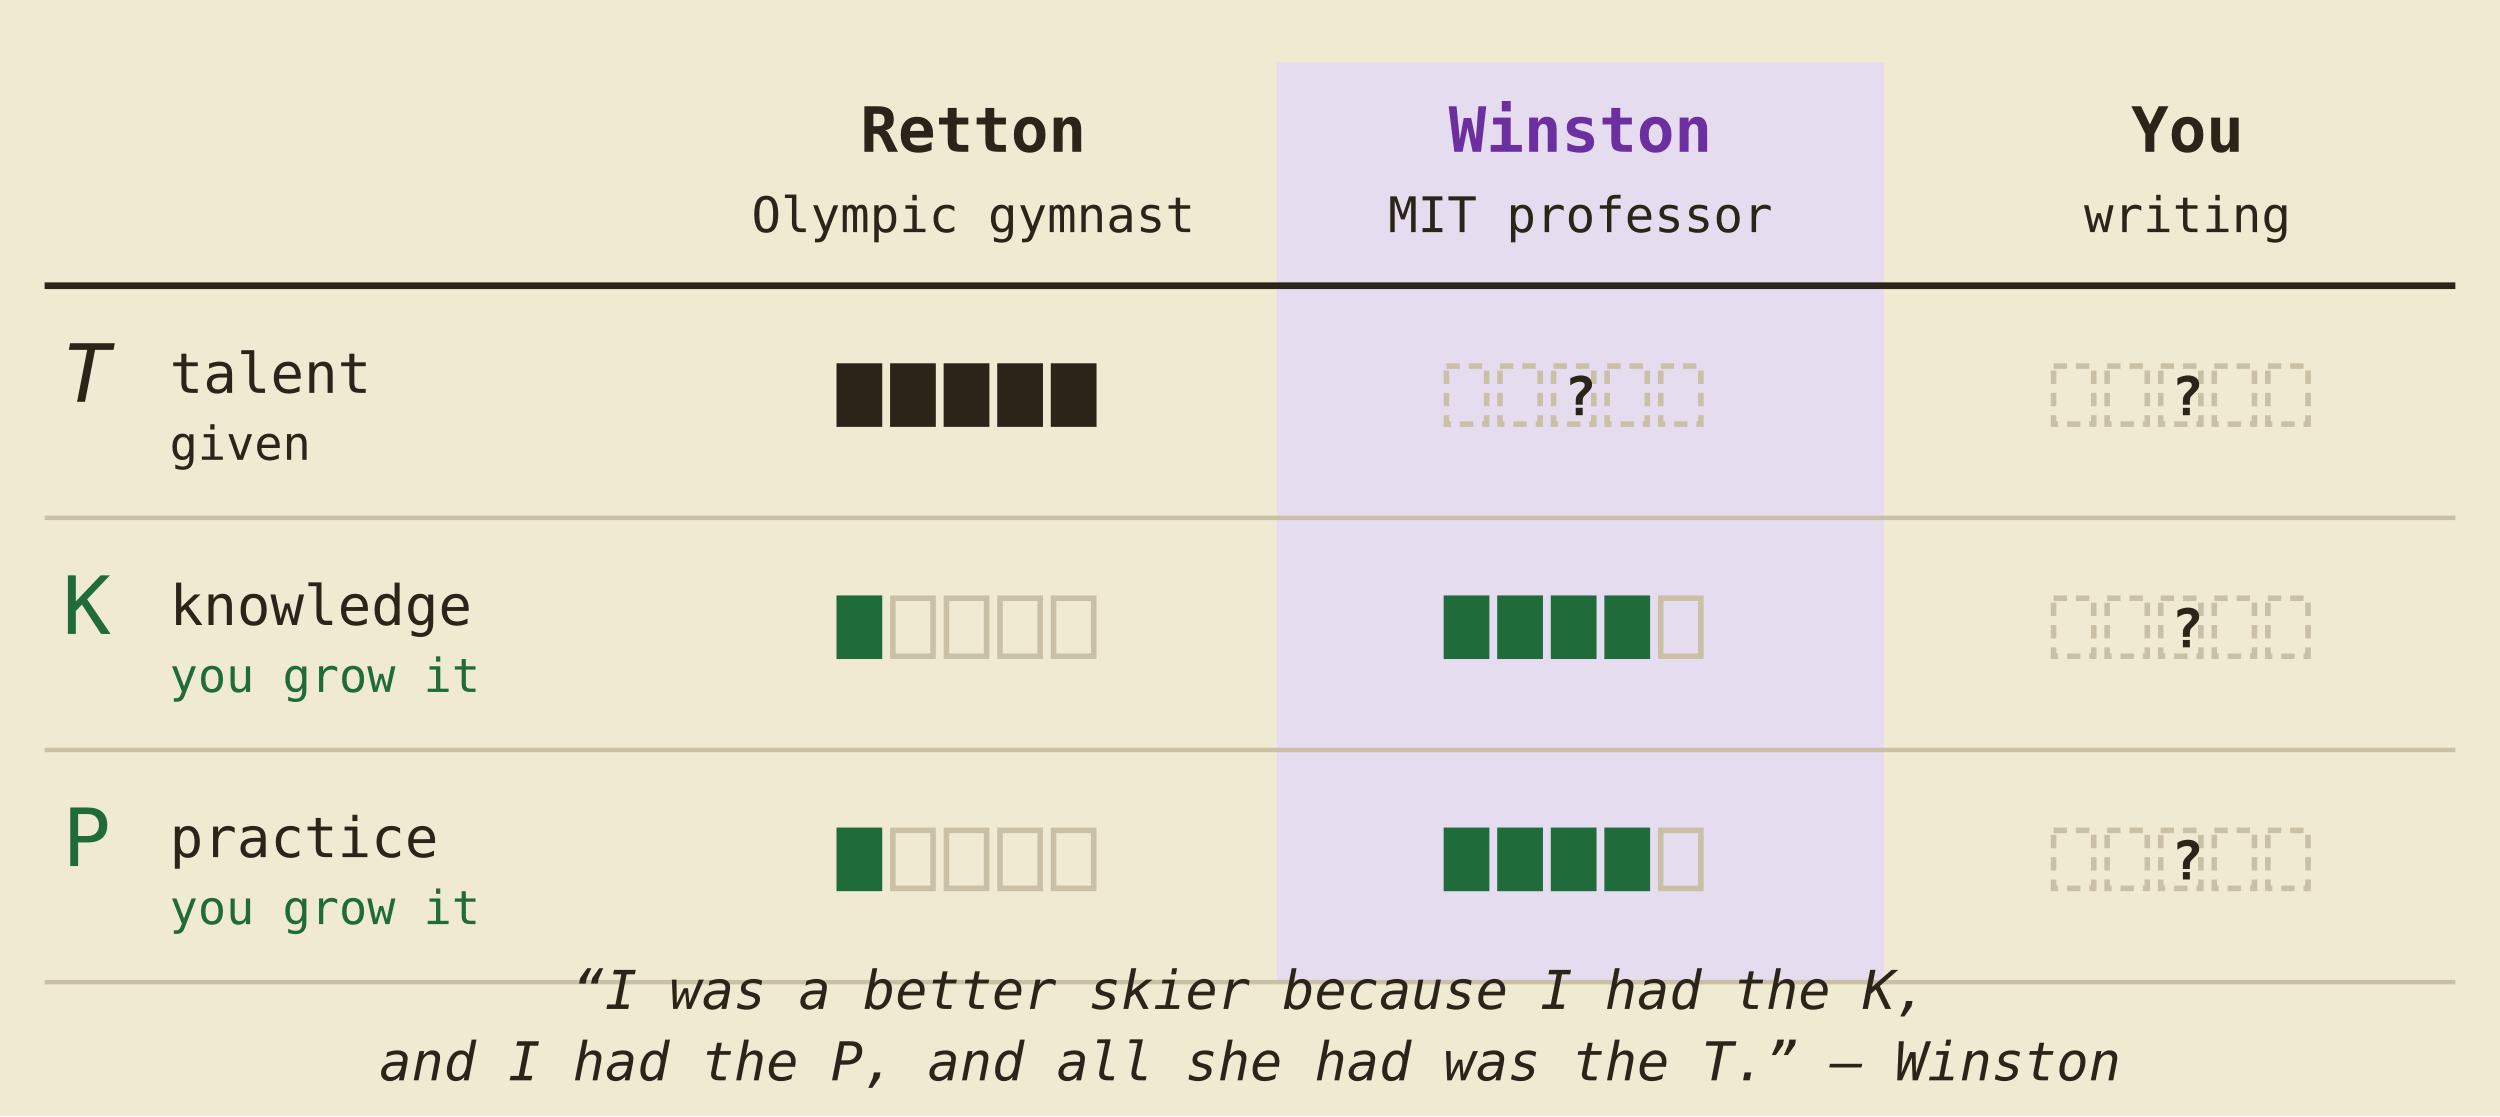
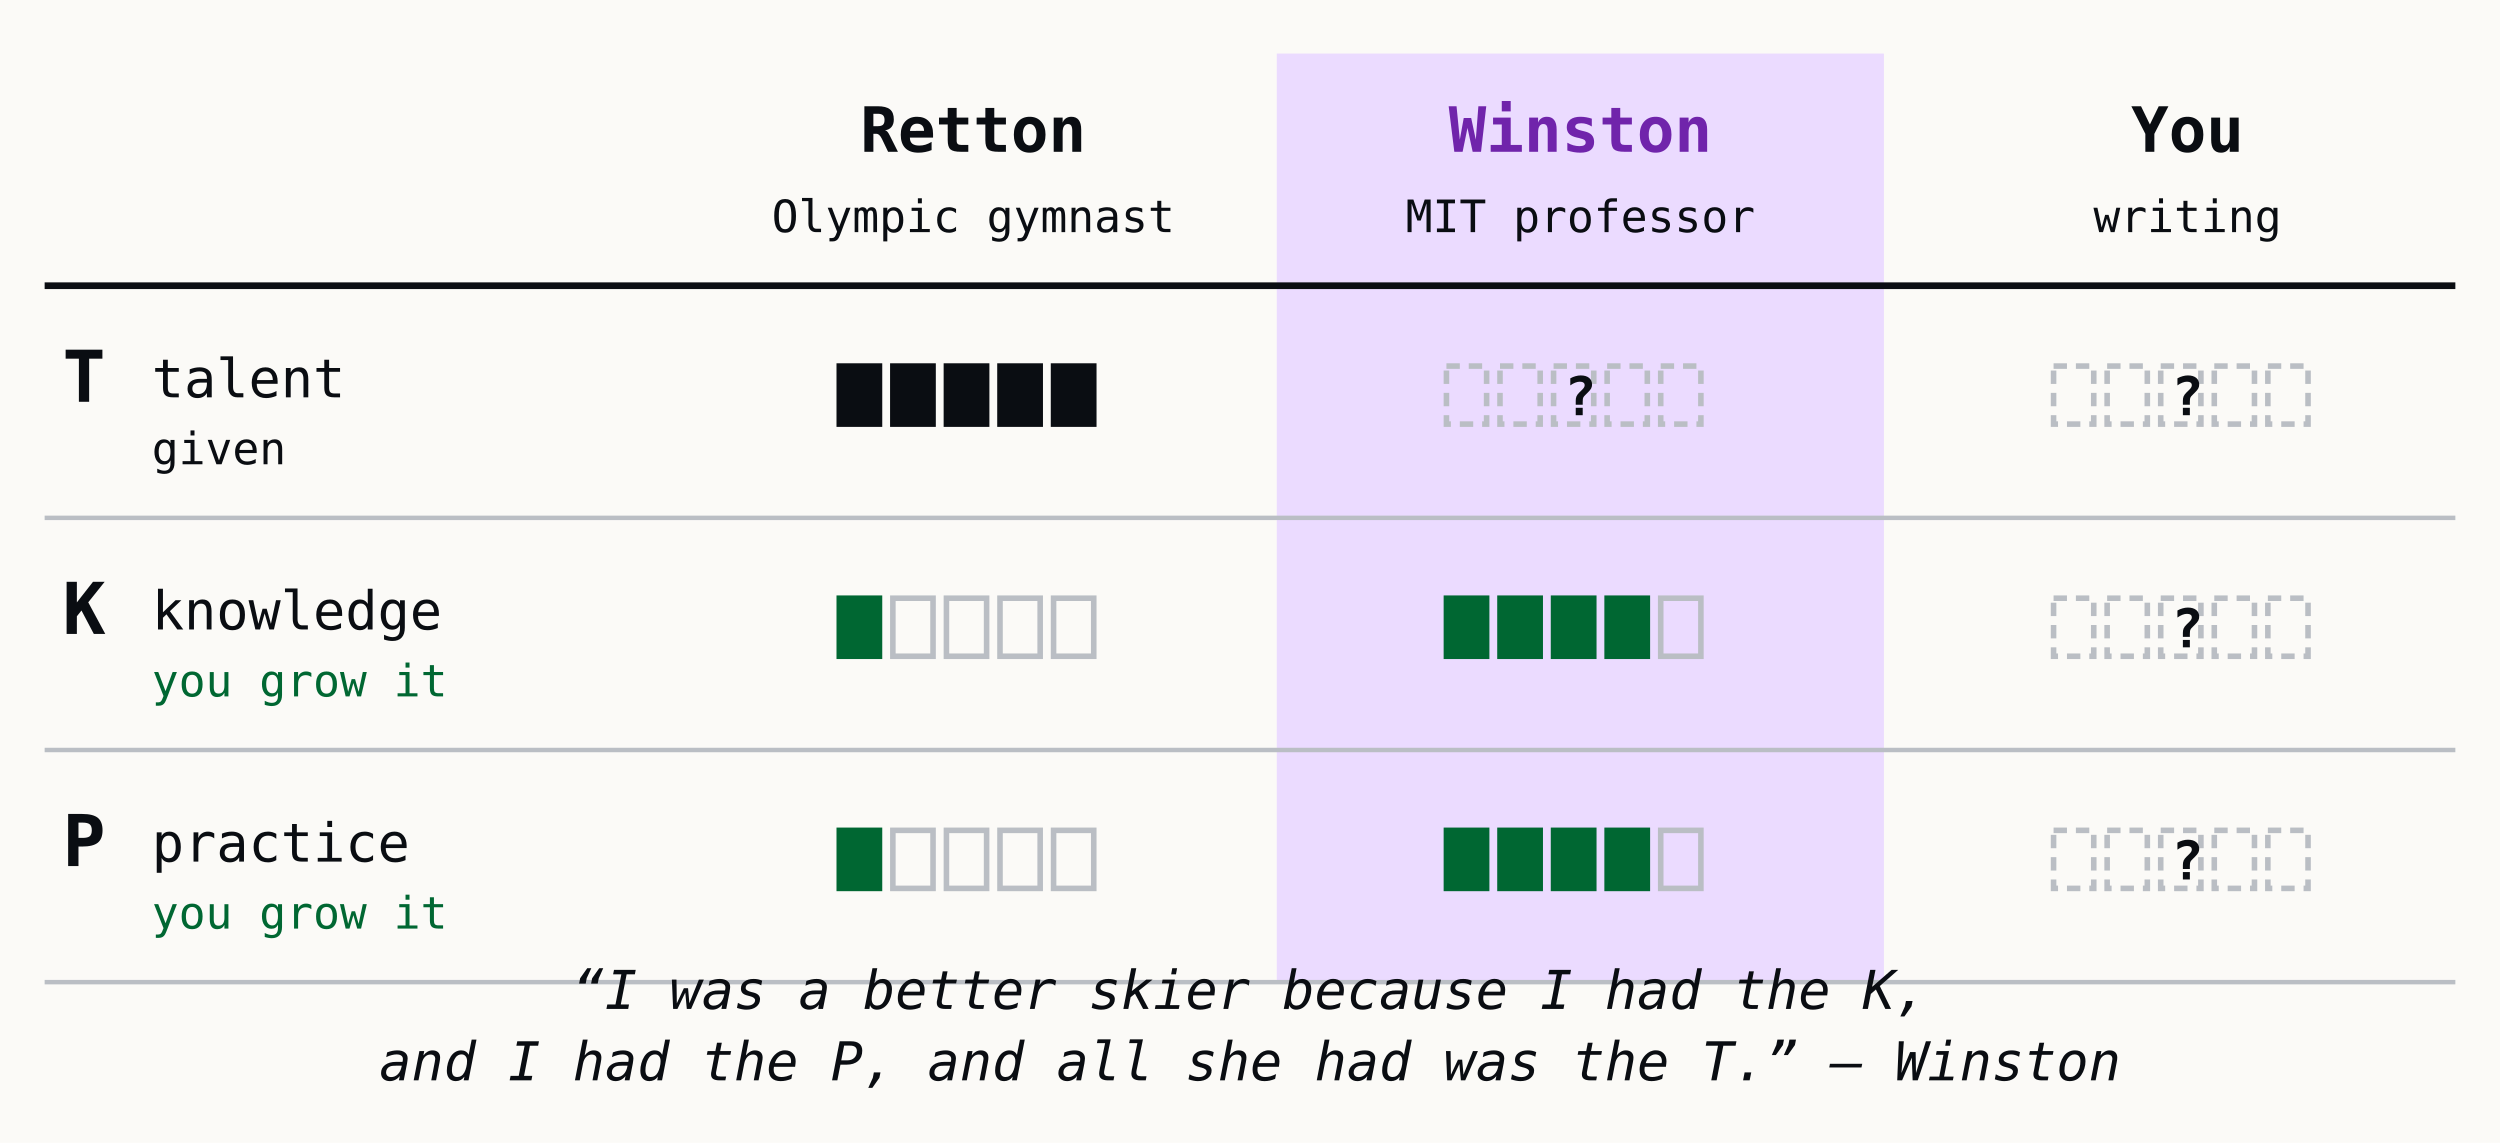
- <svg xmlns="http://www.w3.org/2000/svg" viewBox="0 0 560 250" font-family="ui-monospace, SFMono-Regular, Menlo, monospace" fill="#2b2519">
-   <rect width="560" height="250" fill="#f1ead3" />
-   <rect x="286" y="14" width="136" height="206" fill="#e6dcf0" />
-   <text x="218.0" y="34" text-anchor="middle" font-size="14" font-weight="700">Retton</text>
-   <text x="218.0" y="52" text-anchor="middle" font-size="11">Olympic gymnast</text>
-   <text x="354.0" y="34" text-anchor="middle" font-size="14" font-weight="700" fill="#6b2fa0">Winston</text>
-   <text x="354.0" y="52" text-anchor="middle" font-size="11">MIT professor</text>
-   <text x="490.0" y="34" text-anchor="middle" font-size="14" font-weight="700">You</text>
-   <text x="490.0" y="52" text-anchor="middle" font-size="11">writing</text>
-   <line x1="10" y1="64" x2="550" y2="64" stroke="#2b2519" stroke-width="1.5" />
-   <text x="14" y="90" font-size="18" fill="#2b2519" font-style="italic">T</text>
-   <text x="38" y="88" font-size="12.5">talent</text>
-   <text x="38" y="103" font-size="10.5" fill="#2b2519">given</text>
-   <line x1="10" y1="116" x2="550" y2="116" stroke="#c9c0a6" />
-   <rect x="188.0" y="82" width="9" height="13" fill="#2b2519" stroke="#2b2519" stroke-width="1.25" />
-   <rect x="200.0" y="82" width="9" height="13" fill="#2b2519" stroke="#2b2519" stroke-width="1.25" />
-   <rect x="212.0" y="82" width="9" height="13" fill="#2b2519" stroke="#2b2519" stroke-width="1.25" />
-   <rect x="224.0" y="82" width="9" height="13" fill="#2b2519" stroke="#2b2519" stroke-width="1.25" />
-   <rect x="236.0" y="82" width="9" height="13" fill="#2b2519" stroke="#2b2519" stroke-width="1.25" />
-   <rect x="324.0" y="82" width="9" height="13" fill="none" stroke="#c9c0a6" stroke-width="1.25" stroke-dasharray="3 2" />
-   <rect x="336.0" y="82" width="9" height="13" fill="none" stroke="#c9c0a6" stroke-width="1.25" stroke-dasharray="3 2" />
-   <rect x="348.0" y="82" width="9" height="13" fill="none" stroke="#c9c0a6" stroke-width="1.25" stroke-dasharray="3 2" />
-   <rect x="360.0" y="82" width="9" height="13" fill="none" stroke="#c9c0a6" stroke-width="1.25" stroke-dasharray="3 2" />
-   <rect x="372.0" y="82" width="9" height="13" fill="none" stroke="#c9c0a6" stroke-width="1.25" stroke-dasharray="3 2" />
+ <svg xmlns="http://www.w3.org/2000/svg" viewBox="0 0 560 256" font-family="ui-monospace, SFMono-Regular, Menlo, monospace" fill="#0a0d12">
+   <rect width="560" height="256" fill="#fbfaf7" />
+   <rect x="286" y="12" width="136" height="208" fill="#ebdbff" />
+   <text x="218.0" y="34" text-anchor="middle" font-size="14" font-weight="800">Retton</text>
+   <text x="218.0" y="52" text-anchor="middle" font-size="10">Olympic gymnast</text>
+   <text x="354.0" y="34" text-anchor="middle" font-size="14" font-weight="800" fill="#7024ab">Winston</text>
+   <text x="354.0" y="52" text-anchor="middle" font-size="10">MIT professor</text>
+   <text x="490.0" y="34" text-anchor="middle" font-size="14" font-weight="800">You</text>
+   <text x="490.0" y="52" text-anchor="middle" font-size="10">writing</text>
+   <line x1="10" y1="64" x2="550" y2="64" stroke="#0a0d12" stroke-width="1.5" />
+   <text x="14" y="90" font-size="16" font-weight="800">T</text>
+   <text x="34" y="89" font-size="12">talent</text>
+   <text x="34" y="104" font-size="10" fill="#0a0d12">given</text>
+   <line x1="10" y1="116" x2="550" y2="116" stroke="#babec4" />
+   <rect x="188.0" y="82" width="9" height="13" fill="#0a0d12" stroke="#0a0d12" stroke-width="1.25" />
+   <rect x="200.0" y="82" width="9" height="13" fill="#0a0d12" stroke="#0a0d12" stroke-width="1.25" />
+   <rect x="212.0" y="82" width="9" height="13" fill="#0a0d12" stroke="#0a0d12" stroke-width="1.25" />
+   <rect x="224.0" y="82" width="9" height="13" fill="#0a0d12" stroke="#0a0d12" stroke-width="1.25" />
+   <rect x="236.0" y="82" width="9" height="13" fill="#0a0d12" stroke="#0a0d12" stroke-width="1.25" />
+   <rect x="324.0" y="82" width="9" height="13" fill="none" stroke="#babec4" stroke-width="1.25" stroke-dasharray="3 2" />
+   <rect x="336.0" y="82" width="9" height="13" fill="none" stroke="#babec4" stroke-width="1.25" stroke-dasharray="3 2" />
+   <rect x="348.0" y="82" width="9" height="13" fill="none" stroke="#babec4" stroke-width="1.25" stroke-dasharray="3 2" />
+   <rect x="360.0" y="82" width="9" height="13" fill="none" stroke="#babec4" stroke-width="1.25" stroke-dasharray="3 2" />
+   <rect x="372.0" y="82" width="9" height="13" fill="none" stroke="#babec4" stroke-width="1.25" stroke-dasharray="3 2" />
  <text x="354.0" y="93" text-anchor="middle" font-size="12" font-weight="800">?</text>
-   <rect x="460.0" y="82" width="9" height="13" fill="none" stroke="#c9c0a6" stroke-width="1.25" stroke-dasharray="3 2" />
-   <rect x="472.0" y="82" width="9" height="13" fill="none" stroke="#c9c0a6" stroke-width="1.25" stroke-dasharray="3 2" />
-   <rect x="484.0" y="82" width="9" height="13" fill="none" stroke="#c9c0a6" stroke-width="1.25" stroke-dasharray="3 2" />
-   <rect x="496.0" y="82" width="9" height="13" fill="none" stroke="#c9c0a6" stroke-width="1.25" stroke-dasharray="3 2" />
-   <rect x="508.0" y="82" width="9" height="13" fill="none" stroke="#c9c0a6" stroke-width="1.25" stroke-dasharray="3 2" />
+   <rect x="460.0" y="82" width="9" height="13" fill="none" stroke="#babec4" stroke-width="1.25" stroke-dasharray="3 2" />
+   <rect x="472.0" y="82" width="9" height="13" fill="none" stroke="#babec4" stroke-width="1.25" stroke-dasharray="3 2" />
+   <rect x="484.0" y="82" width="9" height="13" fill="none" stroke="#babec4" stroke-width="1.25" stroke-dasharray="3 2" />
+   <rect x="496.0" y="82" width="9" height="13" fill="none" stroke="#babec4" stroke-width="1.25" stroke-dasharray="3 2" />
+   <rect x="508.0" y="82" width="9" height="13" fill="none" stroke="#babec4" stroke-width="1.25" stroke-dasharray="3 2" />
  <text x="490.0" y="93" text-anchor="middle" font-size="12" font-weight="800">?</text>
-   <text x="14" y="142" font-size="18" fill="#1f6b3a">K</text>
-   <text x="38" y="140" font-size="12.5">knowledge</text>
-   <text x="38" y="155" font-size="10.5" fill="#1f6b3a">you grow it</text>
-   <line x1="10" y1="168" x2="550" y2="168" stroke="#c9c0a6" />
-   <rect x="188.0" y="134" width="9" height="13" fill="#1f6b3a" stroke="#1f6b3a" stroke-width="1.25" />
-   <rect x="200.0" y="134" width="9" height="13" fill="none" stroke="#c9c0a6" stroke-width="1.25" />
-   <rect x="212.0" y="134" width="9" height="13" fill="none" stroke="#c9c0a6" stroke-width="1.25" />
-   <rect x="224.0" y="134" width="9" height="13" fill="none" stroke="#c9c0a6" stroke-width="1.25" />
-   <rect x="236.0" y="134" width="9" height="13" fill="none" stroke="#c9c0a6" stroke-width="1.25" />
-   <rect x="324.0" y="134" width="9" height="13" fill="#1f6b3a" stroke="#1f6b3a" stroke-width="1.25" />
-   <rect x="336.0" y="134" width="9" height="13" fill="#1f6b3a" stroke="#1f6b3a" stroke-width="1.25" />
-   <rect x="348.0" y="134" width="9" height="13" fill="#1f6b3a" stroke="#1f6b3a" stroke-width="1.25" />
-   <rect x="360.0" y="134" width="9" height="13" fill="#1f6b3a" stroke="#1f6b3a" stroke-width="1.25" />
-   <rect x="372.0" y="134" width="9" height="13" fill="none" stroke="#c9c0a6" stroke-width="1.25" />
-   <rect x="460.0" y="134" width="9" height="13" fill="none" stroke="#c9c0a6" stroke-width="1.25" stroke-dasharray="3 2" />
-   <rect x="472.0" y="134" width="9" height="13" fill="none" stroke="#c9c0a6" stroke-width="1.25" stroke-dasharray="3 2" />
-   <rect x="484.0" y="134" width="9" height="13" fill="none" stroke="#c9c0a6" stroke-width="1.25" stroke-dasharray="3 2" />
-   <rect x="496.0" y="134" width="9" height="13" fill="none" stroke="#c9c0a6" stroke-width="1.25" stroke-dasharray="3 2" />
-   <rect x="508.0" y="134" width="9" height="13" fill="none" stroke="#c9c0a6" stroke-width="1.25" stroke-dasharray="3 2" />
+   <text x="14" y="142" font-size="16" font-weight="800">K</text>
+   <text x="34" y="141" font-size="12">knowledge</text>
+   <text x="34" y="156" font-size="10" fill="#006732">you grow it</text>
+   <line x1="10" y1="168" x2="550" y2="168" stroke="#babec4" />
+   <rect x="188.0" y="134" width="9" height="13" fill="#006732" stroke="#006732" stroke-width="1.25" />
+   <rect x="200.0" y="134" width="9" height="13" fill="none" stroke="#babec4" stroke-width="1.25" />
+   <rect x="212.0" y="134" width="9" height="13" fill="none" stroke="#babec4" stroke-width="1.25" />
+   <rect x="224.0" y="134" width="9" height="13" fill="none" stroke="#babec4" stroke-width="1.25" />
+   <rect x="236.0" y="134" width="9" height="13" fill="none" stroke="#babec4" stroke-width="1.25" />
+   <rect x="324.0" y="134" width="9" height="13" fill="#006732" stroke="#006732" stroke-width="1.25" />
+   <rect x="336.0" y="134" width="9" height="13" fill="#006732" stroke="#006732" stroke-width="1.25" />
+   <rect x="348.0" y="134" width="9" height="13" fill="#006732" stroke="#006732" stroke-width="1.25" />
+   <rect x="360.0" y="134" width="9" height="13" fill="#006732" stroke="#006732" stroke-width="1.25" />
+   <rect x="372.0" y="134" width="9" height="13" fill="none" stroke="#babec4" stroke-width="1.25" />
+   <rect x="460.0" y="134" width="9" height="13" fill="none" stroke="#babec4" stroke-width="1.25" stroke-dasharray="3 2" />
+   <rect x="472.0" y="134" width="9" height="13" fill="none" stroke="#babec4" stroke-width="1.25" stroke-dasharray="3 2" />
+   <rect x="484.0" y="134" width="9" height="13" fill="none" stroke="#babec4" stroke-width="1.25" stroke-dasharray="3 2" />
+   <rect x="496.0" y="134" width="9" height="13" fill="none" stroke="#babec4" stroke-width="1.25" stroke-dasharray="3 2" />
+   <rect x="508.0" y="134" width="9" height="13" fill="none" stroke="#babec4" stroke-width="1.25" stroke-dasharray="3 2" />
  <text x="490.0" y="145" text-anchor="middle" font-size="12" font-weight="800">?</text>
-   <text x="14" y="194" font-size="18" fill="#1f6b3a">P</text>
-   <text x="38" y="192" font-size="12.5">practice</text>
-   <text x="38" y="207" font-size="10.5" fill="#1f6b3a">you grow it</text>
-   <line x1="10" y1="220" x2="550" y2="220" stroke="#c9c0a6" />
-   <rect x="188.0" y="186" width="9" height="13" fill="#1f6b3a" stroke="#1f6b3a" stroke-width="1.25" />
-   <rect x="200.0" y="186" width="9" height="13" fill="none" stroke="#c9c0a6" stroke-width="1.25" />
-   <rect x="212.0" y="186" width="9" height="13" fill="none" stroke="#c9c0a6" stroke-width="1.25" />
-   <rect x="224.0" y="186" width="9" height="13" fill="none" stroke="#c9c0a6" stroke-width="1.25" />
-   <rect x="236.0" y="186" width="9" height="13" fill="none" stroke="#c9c0a6" stroke-width="1.25" />
-   <rect x="324.0" y="186" width="9" height="13" fill="#1f6b3a" stroke="#1f6b3a" stroke-width="1.25" />
-   <rect x="336.0" y="186" width="9" height="13" fill="#1f6b3a" stroke="#1f6b3a" stroke-width="1.25" />
-   <rect x="348.0" y="186" width="9" height="13" fill="#1f6b3a" stroke="#1f6b3a" stroke-width="1.25" />
-   <rect x="360.0" y="186" width="9" height="13" fill="#1f6b3a" stroke="#1f6b3a" stroke-width="1.25" />
-   <rect x="372.0" y="186" width="9" height="13" fill="none" stroke="#c9c0a6" stroke-width="1.25" />
-   <rect x="460.0" y="186" width="9" height="13" fill="none" stroke="#c9c0a6" stroke-width="1.25" stroke-dasharray="3 2" />
-   <rect x="472.0" y="186" width="9" height="13" fill="none" stroke="#c9c0a6" stroke-width="1.25" stroke-dasharray="3 2" />
-   <rect x="484.0" y="186" width="9" height="13" fill="none" stroke="#c9c0a6" stroke-width="1.25" stroke-dasharray="3 2" />
-   <rect x="496.0" y="186" width="9" height="13" fill="none" stroke="#c9c0a6" stroke-width="1.25" stroke-dasharray="3 2" />
-   <rect x="508.0" y="186" width="9" height="13" fill="none" stroke="#c9c0a6" stroke-width="1.25" stroke-dasharray="3 2" />
+   <text x="14" y="194" font-size="16" font-weight="800">P</text>
+   <text x="34" y="193" font-size="12">practice</text>
+   <text x="34" y="208" font-size="10" fill="#006732">you grow it</text>
+   <line x1="10" y1="220" x2="550" y2="220" stroke="#babec4" />
+   <rect x="188.0" y="186" width="9" height="13" fill="#006732" stroke="#006732" stroke-width="1.25" />
+   <rect x="200.0" y="186" width="9" height="13" fill="none" stroke="#babec4" stroke-width="1.25" />
+   <rect x="212.0" y="186" width="9" height="13" fill="none" stroke="#babec4" stroke-width="1.25" />
+   <rect x="224.0" y="186" width="9" height="13" fill="none" stroke="#babec4" stroke-width="1.25" />
+   <rect x="236.0" y="186" width="9" height="13" fill="none" stroke="#babec4" stroke-width="1.25" />
+   <rect x="324.0" y="186" width="9" height="13" fill="#006732" stroke="#006732" stroke-width="1.25" />
+   <rect x="336.0" y="186" width="9" height="13" fill="#006732" stroke="#006732" stroke-width="1.25" />
+   <rect x="348.0" y="186" width="9" height="13" fill="#006732" stroke="#006732" stroke-width="1.25" />
+   <rect x="360.0" y="186" width="9" height="13" fill="#006732" stroke="#006732" stroke-width="1.25" />
+   <rect x="372.0" y="186" width="9" height="13" fill="none" stroke="#babec4" stroke-width="1.25" />
+   <rect x="460.0" y="186" width="9" height="13" fill="none" stroke="#babec4" stroke-width="1.25" stroke-dasharray="3 2" />
+   <rect x="472.0" y="186" width="9" height="13" fill="none" stroke="#babec4" stroke-width="1.25" stroke-dasharray="3 2" />
+   <rect x="484.0" y="186" width="9" height="13" fill="none" stroke="#babec4" stroke-width="1.25" stroke-dasharray="3 2" />
+   <rect x="496.0" y="186" width="9" height="13" fill="none" stroke="#babec4" stroke-width="1.25" stroke-dasharray="3 2" />
+   <rect x="508.0" y="186" width="9" height="13" fill="none" stroke="#babec4" stroke-width="1.25" stroke-dasharray="3 2" />
  <text x="490.0" y="197" text-anchor="middle" font-size="12" font-weight="800">?</text>
-   <text x="280" y="226" text-anchor="middle" font-size="12" font-style="italic">“I was a better skier because I had the K,</text>
-   <text x="280" y="242" text-anchor="middle" font-size="12" font-style="italic">and I had the P, and all she had was the T.” — Winston</text>
+   <text x="280.0" y="226" text-anchor="middle" font-size="12" font-style="italic">“I was a better skier because I had the K,</text>
+   <text x="280.0" y="242" text-anchor="middle" font-size="12" font-style="italic">and I had the P, and all she had was the T.” — Winston</text>
</svg>
